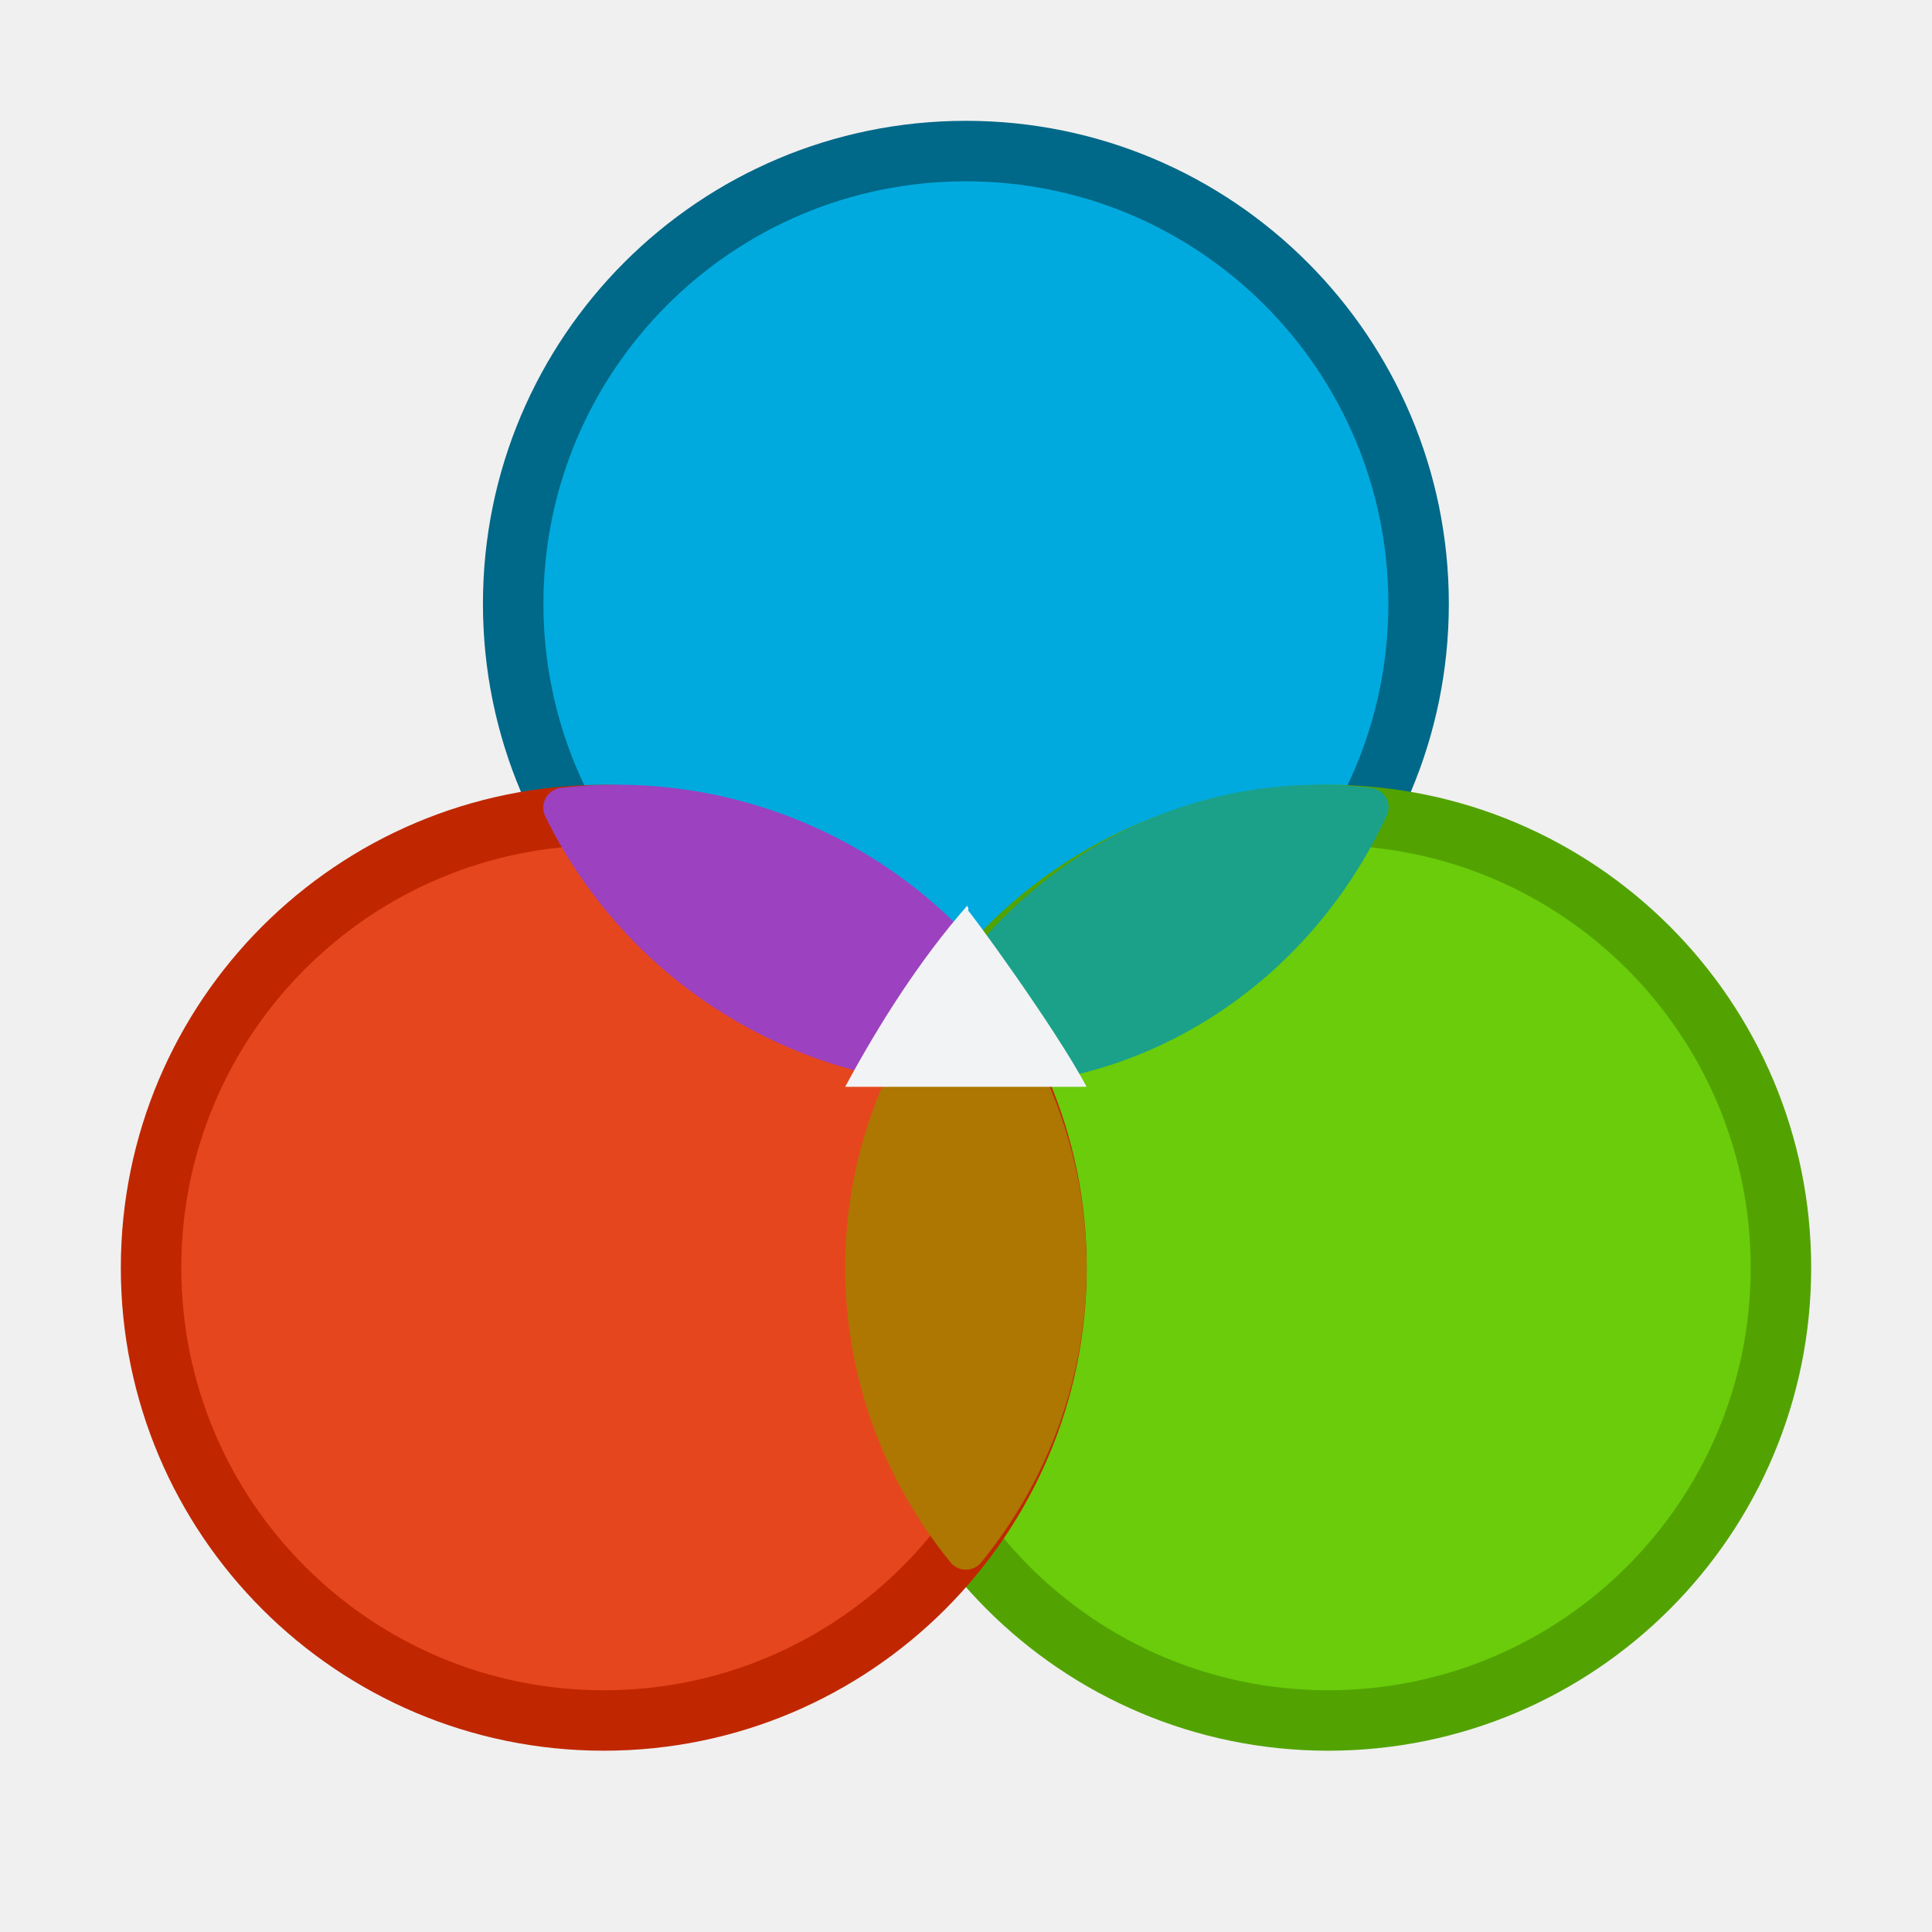
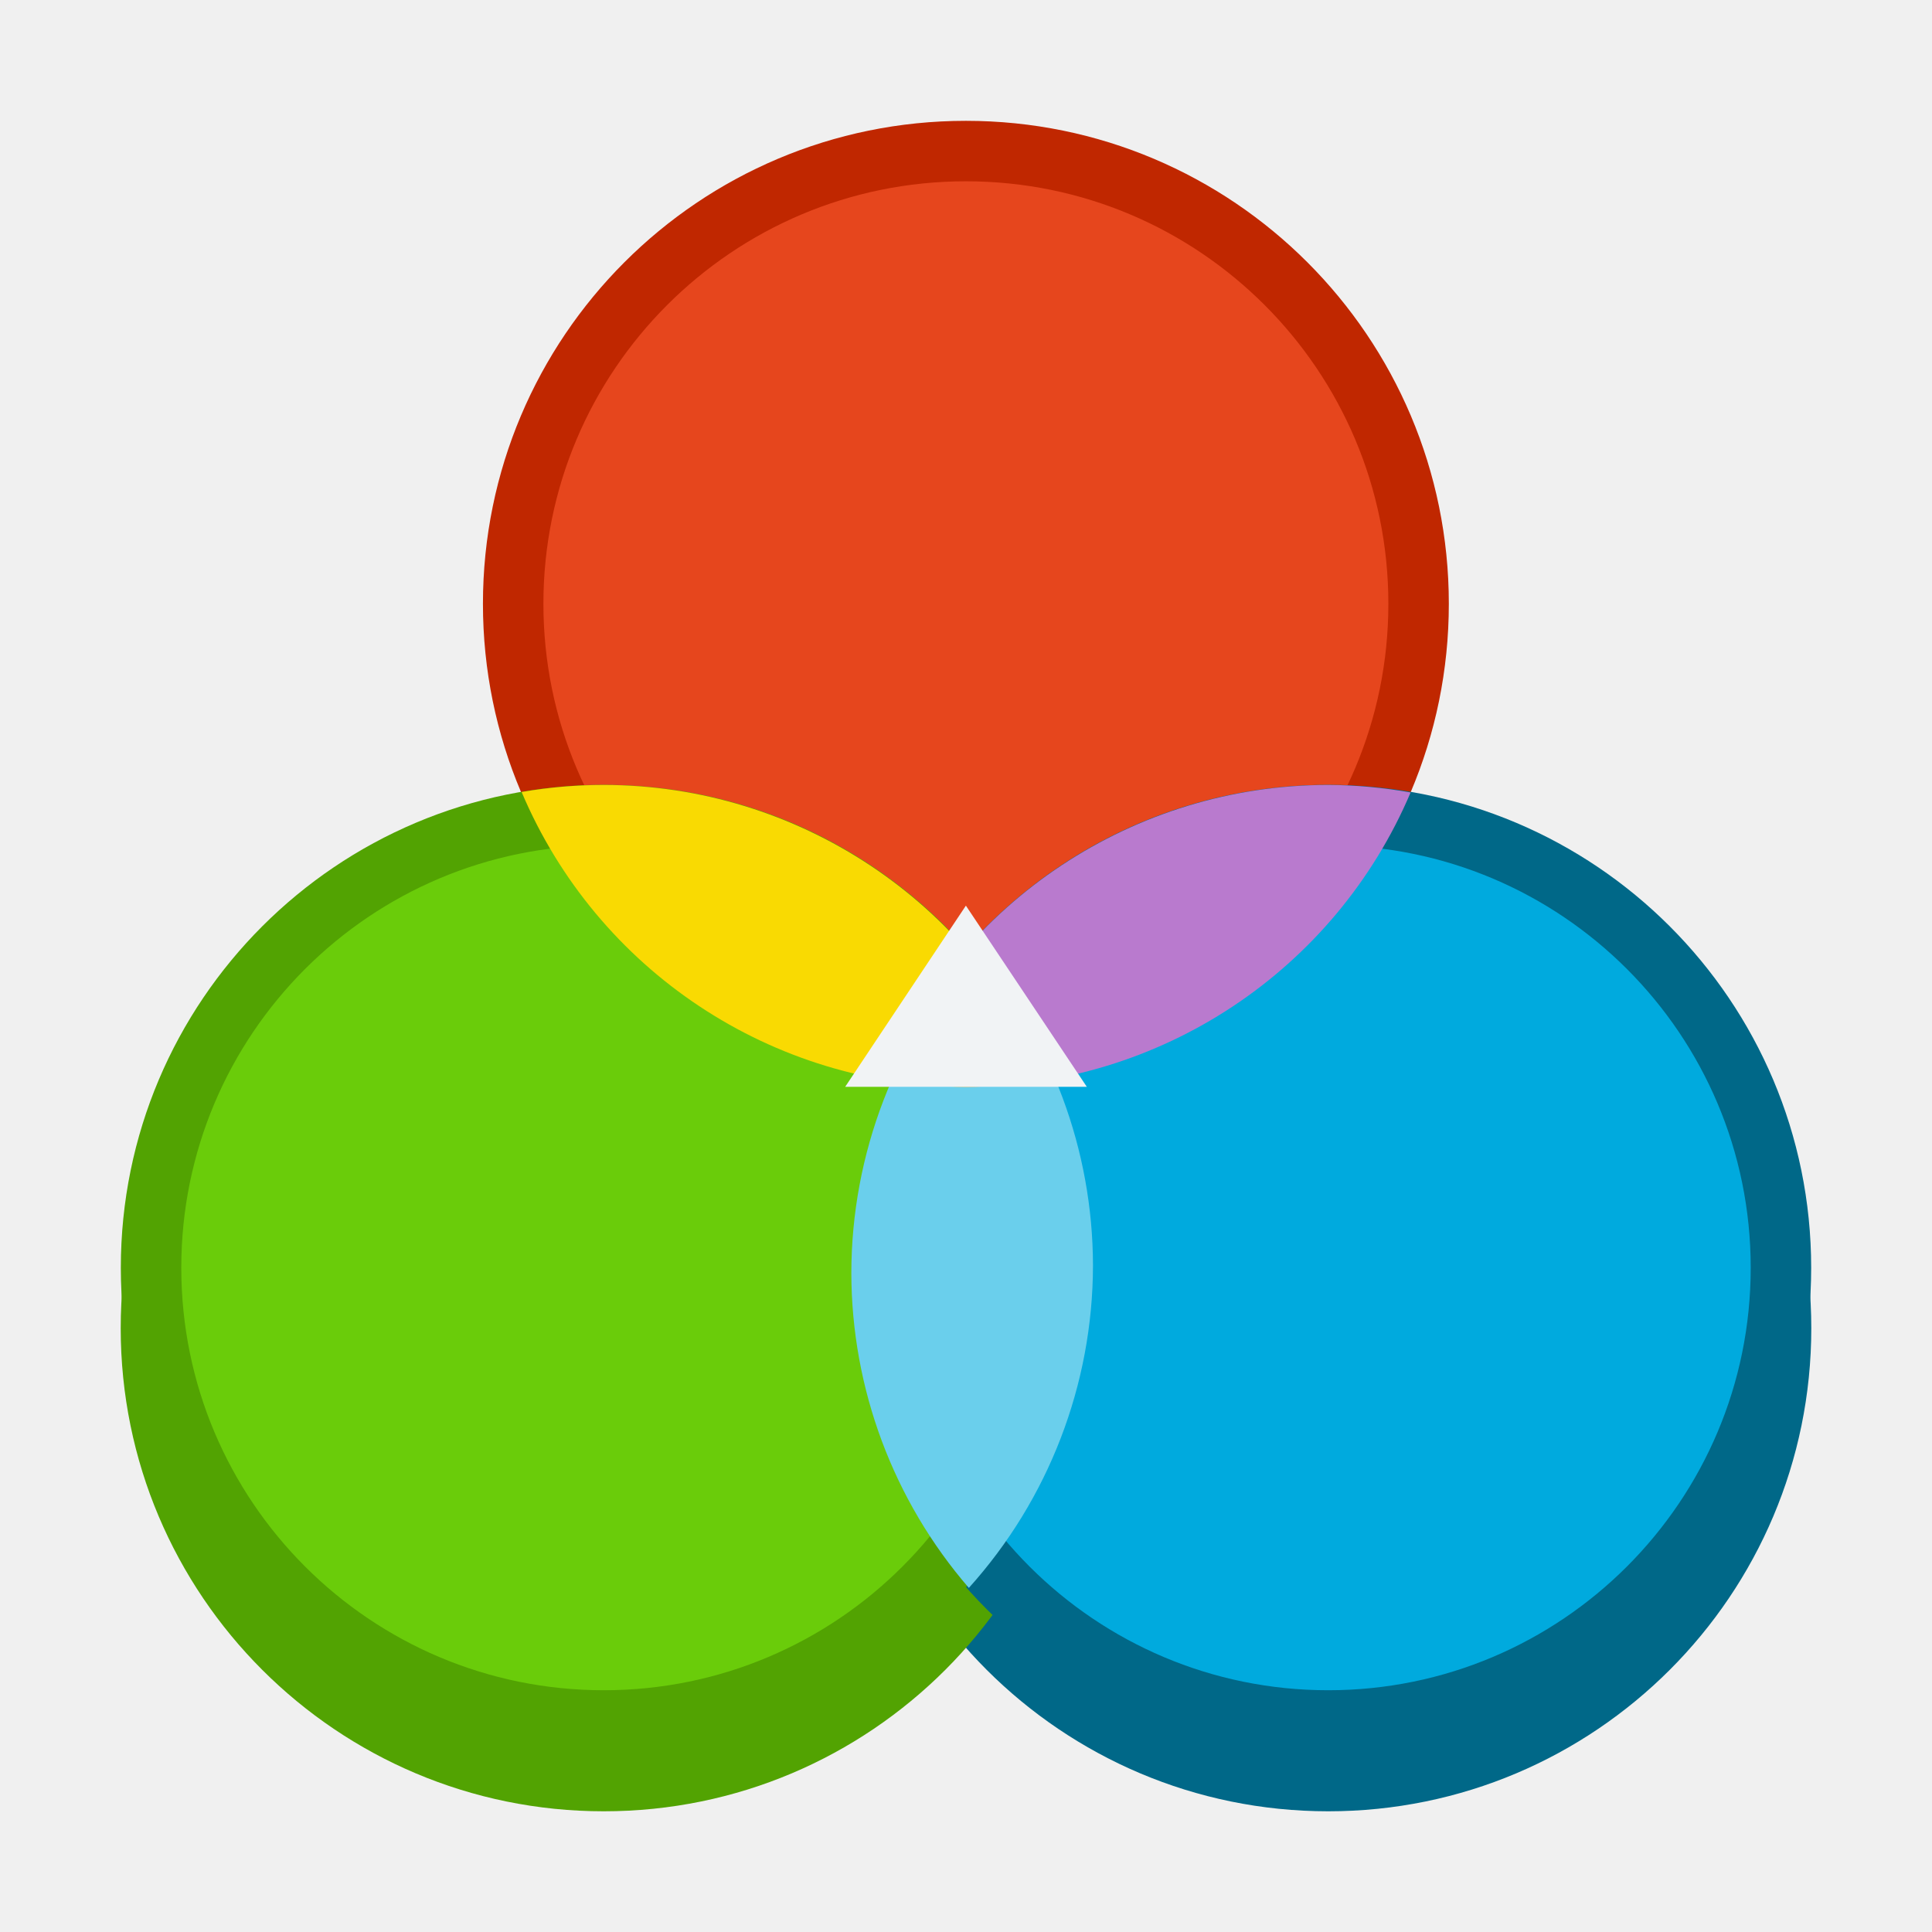
<svg xmlns="http://www.w3.org/2000/svg" id="svg1260" version="1.1" viewBox="0 0 8.467 8.467" height="32" width="32">
  <defs id="defs1254">
    <clipPath id="clipPath909" clipPathUnits="userSpaceOnUse">
      <circle r="3.043" style="opacity:1;vector-effect:none;fill:#e6461d;fill-opacity:1;fill-rule:nonzero;stroke:#c02700;stroke-width:0.264;stroke-linecap:square;stroke-linejoin:round;stroke-miterlimit:4;stroke-dasharray:none;stroke-dashoffset:0;stroke-opacity:1;paint-order:normal" id="circle911" cx="20.108" cy="292.767" />
    </clipPath>
    <clipPath id="clipPath909-0" clipPathUnits="userSpaceOnUse">
      <circle r="3.043" style="opacity:1;vector-effect:none;fill:#e6461d;fill-opacity:1;fill-rule:nonzero;stroke:#c02700;stroke-width:0.264;stroke-linecap:square;stroke-linejoin:round;stroke-miterlimit:4;stroke-dasharray:none;stroke-dashoffset:0;stroke-opacity:1;paint-order:normal" id="circle911-2" cx="20.108" cy="292.767" />
    </clipPath>
    <clipPath id="clipPath1010" clipPathUnits="userSpaceOnUse">
      <circle r="3.043" style="opacity:1;vector-effect:none;fill:#e6461d;fill-opacity:1;fill-rule:nonzero;stroke:#c02700;stroke-width:0.264;stroke-linecap:square;stroke-linejoin:round;stroke-miterlimit:4;stroke-dasharray:none;stroke-dashoffset:0;stroke-opacity:1;paint-order:normal" id="circle1012" cx="2.117" cy="321.342" />
    </clipPath>
    <clipPath id="clipPath1014" clipPathUnits="userSpaceOnUse">
      <circle r="3.043" cy="323.458" cx="17.992" id="circle1016" style="opacity:1;vector-effect:none;fill:#6acc0a;fill-opacity:1;fill-rule:nonzero;stroke:#52a302;stroke-width:0.264;stroke-linecap:square;stroke-linejoin:round;stroke-miterlimit:4;stroke-dasharray:none;stroke-dashoffset:0;stroke-opacity:1;paint-order:normal" />
    </clipPath>
    <clipPath id="clipPath1014-7" clipPathUnits="userSpaceOnUse">
      <circle r="3.043" cy="323.458" cx="17.992" id="circle1016-5" style="opacity:1;vector-effect:none;fill:#6acc0a;fill-opacity:1;fill-rule:nonzero;stroke:#52a302;stroke-width:0.264;stroke-linecap:square;stroke-linejoin:round;stroke-miterlimit:4;stroke-dasharray:none;stroke-dashoffset:0;stroke-opacity:1;paint-order:normal" />
    </clipPath>
    <clipPath id="clipPath1087" clipPathUnits="userSpaceOnUse">
      <circle clip-path="none" r="3.043" style="opacity:1;vector-effect:none;fill:#e6461d;fill-opacity:1;fill-rule:nonzero;stroke:#c02700;stroke-width:0.264;stroke-linecap:square;stroke-linejoin:round;stroke-miterlimit:4;stroke-dasharray:none;stroke-dashoffset:0;stroke-opacity:1;paint-order:normal" id="circle1089" cx="-12.7" cy="321.342" />
    </clipPath>
    <clipPath id="clipPath1091" clipPathUnits="userSpaceOnUse">
      <circle clip-path="none" r="3.043" style="opacity:1;vector-effect:none;fill:#e6461d;fill-opacity:1;fill-rule:nonzero;stroke:#c02700;stroke-width:0.264;stroke-linecap:square;stroke-linejoin:round;stroke-miterlimit:4;stroke-dasharray:none;stroke-dashoffset:0;stroke-opacity:1;paint-order:normal" id="circle1093" cx="-12.7" cy="321.342" />
    </clipPath>
    <clipPath id="clipPath1014-7-9" clipPathUnits="userSpaceOnUse">
      <circle r="3.043" cy="323.458" cx="17.992" id="circle1016-5-3" style="opacity:1;vector-effect:none;fill:#6acc0a;fill-opacity:1;fill-rule:nonzero;stroke:#52a302;stroke-width:0.264;stroke-linecap:square;stroke-linejoin:round;stroke-miterlimit:4;stroke-dasharray:none;stroke-dashoffset:0;stroke-opacity:1;paint-order:normal" />
    </clipPath>
  </defs>
  <g transform="translate(0,-284.3)" id="layer1">
-     <circle r="3.043" cy="294.342" cx="21.121" id="circle1255-9-7" style="opacity:1;vector-effect:none;fill:#851b00;fill-opacity:1;fill-rule:nonzero;stroke:#c02700;stroke-width:0.264;stroke-linecap:square;stroke-linejoin:round;stroke-miterlimit:4;stroke-dasharray:none;stroke-dashoffset:0;stroke-opacity:1;paint-order:normal" />
-     <circle r="3.043" cy="294.118" cx="21.118" id="circle1255-9-4" style="opacity:1;vector-effect:none;fill:#c02700;fill-opacity:1;fill-rule:nonzero;stroke:#c02700;stroke-width:0.264;stroke-linecap:square;stroke-linejoin:round;stroke-miterlimit:4;stroke-dasharray:none;stroke-dashoffset:0;stroke-opacity:1;paint-order:normal" />
-     <circle r="3.043" cy="294.398" cx="25.344" id="circle1255-9" style="opacity:1;vector-effect:none;fill:#3c7902;fill-opacity:1;fill-rule:nonzero;stroke:#52a302;stroke-width:0.264;stroke-linecap:square;stroke-linejoin:round;stroke-miterlimit:4;stroke-dasharray:none;stroke-dashoffset:0;stroke-opacity:1;paint-order:normal" />
-     <ellipse ry="3.087" rx="3.023" style="opacity:1;vector-effect:none;fill:#006888;fill-opacity:1;fill-rule:nonzero;stroke:none;stroke-width:0.148;stroke-linecap:square;stroke-linejoin:round;stroke-miterlimit:4;stroke-dasharray:none;stroke-dashoffset:0;stroke-opacity:1;paint-order:normal" id="circle1879" cx="23.227" cy="290.032" />
-     <ellipse ry="3.087" rx="3.023" style="opacity:1;vector-effect:none;fill:#52a302;fill-opacity:1;fill-rule:nonzero;stroke:none;stroke-width:0.148;stroke-linecap:square;stroke-linejoin:round;stroke-miterlimit:4;stroke-dasharray:none;stroke-dashoffset:0;stroke-opacity:1;paint-order:normal" id="circle1875" cx="25.494" cy="294.222" />
-     <ellipse ry="3.087" rx="3.023" cy="294.222" cx="20.959" id="circle1877" style="opacity:1;vector-effect:none;fill:#c02700;fill-opacity:1;fill-rule:nonzero;stroke:none;stroke-width:0.148;stroke-linecap:square;stroke-linejoin:round;stroke-miterlimit:4;stroke-dasharray:none;stroke-dashoffset:0;stroke-opacity:1;paint-order:normal" />
-     <circle r="3.043" cy="294.134" cx="25.344" id="circle1255" style="opacity:1;vector-effect:none;fill:#6acc0a;fill-opacity:1;fill-rule:nonzero;stroke:#52a302;stroke-width:0.264;stroke-linecap:square;stroke-linejoin:round;stroke-miterlimit:4;stroke-dasharray:none;stroke-dashoffset:0;stroke-opacity:1;paint-order:normal" />
-     <circle r="3.043" style="opacity:1;vector-effect:none;fill:#e6461d;fill-opacity:1;fill-rule:nonzero;stroke:#c02700;stroke-width:0.264;stroke-linecap:square;stroke-linejoin:round;stroke-miterlimit:4;stroke-dasharray:none;stroke-dashoffset:0;stroke-opacity:1;paint-order:normal" id="circle1253" cx="21.111" cy="294.134" />
-     <circle transform="translate(19.13796,-27.24503)" clip-path="url(#clipPath1010)" r="3.043" cy="321.342" cx="6.35" id="circle1255-0" style="opacity:1;vector-effect:none;fill:#a87e13;fill-opacity:1;fill-rule:nonzero;stroke:#a87e13;stroke-width:0.264;stroke-linecap:square;stroke-linejoin:round;stroke-miterlimit:4;stroke-dasharray:none;stroke-dashoffset:0;stroke-opacity:1;paint-order:normal" />
-     <ellipse clip-path="url(#clipPath1014-7)" ry="3.043" rx="3.043" cy="319.181" cx="15.893" id="path1251-61-9" style="opacity:1;vector-effect:none;fill:#1ba189;fill-opacity:1;fill-rule:nonzero;stroke:#1ba189;stroke-width:0.264;stroke-linecap:square;stroke-linejoin:round;stroke-miterlimit:4;stroke-dasharray:none;stroke-dashoffset:0;stroke-opacity:1;paint-order:normal" transform="translate(0.6495235,-33.97941)" />
-     <ellipse clip-path="url(#clipPath1014-7-9)" ry="3.043" rx="3.043" cy="319.181" cx="15.893" id="path1251-61-9-1" style="opacity:1;vector-effect:none;fill:#9c41bf;fill-opacity:1;fill-rule:nonzero;stroke:#9c41bf;stroke-width:0.264;stroke-linecap:square;stroke-linejoin:round;stroke-miterlimit:4;stroke-dasharray:none;stroke-dashoffset:0;stroke-opacity:1;paint-order:normal" transform="matrix(-1,0,0,1,39.16349,-29.47747)" />
-     <path id="path1317" d="m 23.266,291.748 a 4.012,3.42 0 0 0 -0.054,0.052 4.012,3.42 0 0 0 -0.155,0.164 4.012,3.42 0 0 0 -0.102,0.122 4.012,3.42 0 0 0 -0.116,0.152 4.012,3.42 0 0 0 -0.103,0.153 4.012,3.42 0 0 0 -0.083,0.136 4.012,3.42 0 0 0 -0.099,0.19 4.012,3.42 0 0 0 -0.06,0.128 4.012,3.42 0 0 0 -0.054,0.131 4.012,3.42 0 0 0 -0.007,0.019 4.012,3.42 0 0 0 0.004,8.2e-4 4.012,3.42 0 0 0 0.341,0.048 4.012,3.42 0 0 0 0.09,0.009 4.012,3.42 0 0 0 0.339,0.018 4.012,3.42 0 0 0 0.046,0.002 4.012,3.42 0 0 0 0.823,-0.074 4.012,3.42 0 0 0 0.016,-0.004 4.012,3.42 0 0 0 -0.825,-1.242 4.012,3.42 0 0 0 -0.004,-0.003 z" style="opacity:1;vector-effect:none;fill:#ffffff;fill-opacity:1;fill-rule:nonzero;stroke:none;stroke-width:0.18;stroke-linecap:square;stroke-linejoin:round;stroke-miterlimit:4;stroke-dasharray:none;stroke-dashoffset:0;stroke-opacity:1;paint-order:normal" />
-     <ellipse ry="1.984" rx="1.984" cy="286.946" cx="4.233" id="path1251-3-9" style="opacity:1;vector-effect:none;fill:#00aade;fill-opacity:1;fill-rule:nonzero;stroke:#006888;stroke-width:0.265;stroke-linecap:square;stroke-linejoin:round;stroke-miterlimit:4;stroke-dasharray:none;stroke-dashoffset:0;stroke-opacity:1;paint-order:normal" />
-     <ellipse style="opacity:1;vector-effect:none;fill:#6acc0a;fill-opacity:1;fill-rule:nonzero;stroke:#52a302;stroke-width:0.265;stroke-linecap:square;stroke-linejoin:round;stroke-miterlimit:4;stroke-dasharray:none;stroke-dashoffset:0;stroke-opacity:1;paint-order:normal" id="path1251-3" cx="5.821" cy="289.856" rx="1.984" ry="1.984" />
-     <path d="m 5.779,287.825 a 1.922,2.037 0 0 0 -1.725,1.138 1.922,2.037 0 0 0 0.221,0.013 1.922,2.037 0 0 0 1.725,-1.138 1.922,2.037 0 0 0 -0.221,-0.013 z" style="opacity:1;vector-effect:none;fill:#1ba189;fill-opacity:1;fill-rule:nonzero;stroke:#1ba189;stroke-width:0.171;stroke-linecap:square;stroke-linejoin:round;stroke-miterlimit:4;stroke-dasharray:none;stroke-dashoffset:0;stroke-opacity:1;paint-order:normal" id="path1251-36" />
-     <ellipse ry="1.984" rx="1.984" cy="289.856" cx="2.646" id="path1251-3-2" style="opacity:1;vector-effect:none;fill:#e6461d;fill-opacity:1;fill-rule:nonzero;stroke:#c02700;stroke-width:0.265;stroke-linecap:square;stroke-linejoin:round;stroke-miterlimit:4;stroke-dasharray:none;stroke-dashoffset:0;stroke-opacity:1;paint-order:normal" />
-     <path d="m 2.702,287.827 a 2.029,2.029 0 0 1 1.821,1.134 2.029,2.029 0 0 1 -0.233,0.013 2.029,2.029 0 0 1 -1.821,-1.134 2.029,2.029 0 0 1 0.233,-0.013 z" style="opacity:1;vector-effect:none;fill:#9c41bf;fill-opacity:1;fill-rule:nonzero;stroke:#9c41bf;stroke-width:0.176;stroke-linecap:square;stroke-linejoin:round;stroke-miterlimit:4;stroke-dasharray:none;stroke-dashoffset:0;stroke-opacity:1;paint-order:normal" id="path1251-5" />
-     <path d="m 4.233,288.62 a 2.033,1.985 0 0 0 -0.442,1.236 2.033,1.985 0 0 0 0.442,1.236 2.033,1.985 0 0 0 0.442,-1.236 2.033,1.985 0 0 0 -0.442,-1.236 z" style="opacity:1;vector-effect:none;fill:#ad7702;fill-opacity:1;fill-rule:nonzero;stroke:#ad7702;stroke-width:0.174;stroke-linecap:square;stroke-linejoin:round;stroke-miterlimit:4;stroke-dasharray:none;stroke-dashoffset:0;stroke-opacity:1;paint-order:normal" id="path1251-3-6" />
-     <path id="path1251-5-2" style="opacity:1;vector-effect:none;fill:#9c41bf;fill-opacity:1;fill-rule:nonzero;stroke:#9c41bf;stroke-width:0.176;stroke-linecap:square;stroke-linejoin:round;stroke-miterlimit:4;stroke-dasharray:none;stroke-dashoffset:0;stroke-opacity:1;paint-order:normal" d="m 9.493,287.032 a 2.029,2.029 0 0 1 1.821,1.134 2.029,2.029 0 0 1 -0.233,0.013 2.029,2.029 0 0 1 -1.821,-1.134 2.029,2.029 0 0 1 0.233,-0.013 z" />
-     <path id="path1251-36-1" style="opacity:1;vector-effect:none;fill:#f1f3f5;fill-opacity:1;fill-rule:nonzero;stroke:none;stroke-width:0.377;stroke-linecap:square;stroke-linejoin:round;stroke-miterlimit:4;stroke-dasharray:none;stroke-dashoffset:0;stroke-opacity:1;paint-order:normal" d="m 4.239,288.269 c -0.208,0.237 -0.388,0.521 -0.535,0.794 l 0.523,3e-5 0.535,-3e-5 c -0.137,-0.26 -0.529,-0.794 -0.523,-0.776 0.005,0.013 0.008,-0.007 -6.676e-4,-0.018 z" />
+     <circle style="opacity:1;vector-effect:none;fill:#006888;fill-opacity:1;fill-rule:nonzero;stroke:none;stroke-width:0.282;stroke-linecap:square;stroke-linejoin:round;stroke-miterlimit:4;stroke-dasharray:none;stroke-dashoffset:0;stroke-opacity:1;paint-order:normal" id="path1251-3-36" cx="5.821" cy="-290.121" r="2.117" transform="scale(1,-1)" />
+     <circle style="opacity:1;vector-effect:none;fill:#52a302;fill-opacity:1;fill-rule:nonzero;stroke:none;stroke-width:0.282;stroke-linecap:square;stroke-linejoin:round;stroke-miterlimit:4;stroke-dasharray:none;stroke-dashoffset:0;stroke-opacity:1;paint-order:normal" id="path1251-3-36-5" cx="2.646" cy="290.121" r="2.117" />
+     <ellipse ry="1.984" rx="1.984" cy="286.946" cx="4.233" id="path1251-3-9" style="opacity:1;vector-effect:none;fill:#e6461d;fill-opacity:1;fill-rule:nonzero;stroke:#c02700;stroke-width:0.265;stroke-linecap:square;stroke-linejoin:round;stroke-miterlimit:4;stroke-dasharray:none;stroke-dashoffset:0;stroke-opacity:1;paint-order:normal" />
+     <ellipse style="opacity:1;vector-effect:none;fill:#00aade;fill-opacity:1;fill-rule:nonzero;stroke:#006888;stroke-width:0.265;stroke-linecap:square;stroke-linejoin:round;stroke-miterlimit:4;stroke-dasharray:none;stroke-dashoffset:0;stroke-opacity:1;paint-order:normal" id="path1251-3" cx="5.821" cy="289.856" rx="1.984" ry="1.984" />
+     <ellipse ry="1.984" rx="1.984" cy="289.856" cx="2.646" id="path1251-3-2" style="opacity:1;vector-effect:none;fill:#6acc0a;fill-opacity:1;fill-rule:nonzero;stroke:#52a302;stroke-width:0.265;stroke-linecap:square;stroke-linejoin:round;stroke-miterlimit:4;stroke-dasharray:none;stroke-dashoffset:0;stroke-opacity:1;paint-order:normal" />
+     <path style="opacity:1;vector-effect:none;fill:#6acfec;fill-opacity:1;fill-rule:nonzero;stroke:none;stroke-width:0.282;stroke-linecap:square;stroke-linejoin:round;stroke-miterlimit:4;stroke-dasharray:none;stroke-dashoffset:0;stroke-opacity:1;paint-order:normal" d="m 4.274,288.466 a 2.117,2.117 0 0 0 -0.543,1.413 2.117,2.117 0 0 0 0.515,1.38 2.117,2.117 0 0 0 0.544,-1.413 2.117,2.117 0 0 0 -0.515,-1.38 z" id="path1251-3-3" />
+     <path style="opacity:1;vector-effect:none;fill:#b97ace;fill-opacity:1;fill-rule:nonzero;stroke:none;stroke-width:0.282;stroke-linecap:square;stroke-linejoin:round;stroke-miterlimit:4;stroke-dasharray:none;stroke-dashoffset:0;stroke-opacity:1;paint-order:normal" d="m 5.821,287.74 a 2.117,2.117 0 0 0 -1.948,1.29 2.117,2.117 0 0 0 0.361,0.033 2.117,2.117 0 0 0 1.948,-1.29 2.117,2.117 0 0 0 -0.361,-0.033 z" id="path1251-3-9-3" />
+     <path style="opacity:1;vector-effect:none;fill:#f9da02;fill-opacity:1;fill-rule:nonzero;stroke:none;stroke-width:0.282;stroke-linecap:square;stroke-linejoin:round;stroke-miterlimit:4;stroke-dasharray:none;stroke-dashoffset:0;stroke-opacity:1;paint-order:normal" d="m 2.646,287.74 a 2.117,2.117 0 0 0 -0.36,0.031 2.117,2.117 0 0 0 1.947,1.292 2.117,2.117 0 0 0 0.36,-0.031 2.117,2.117 0 0 0 -1.947,-1.292 z" id="path1251-3-9-7" />
+     <path style="opacity:1;vector-effect:none;fill:#f1f3f5;fill-opacity:1;fill-rule:nonzero;stroke:none;stroke-width:0.584;stroke-linecap:square;stroke-linejoin:round;stroke-miterlimit:4;stroke-dasharray:none;stroke-dashoffset:0;stroke-opacity:1;paint-order:normal" d="m 4.233,288.269 -0.529,0.794 H 4.763 Z" id="path1251-3-3-6" />
  </g>
</svg>
